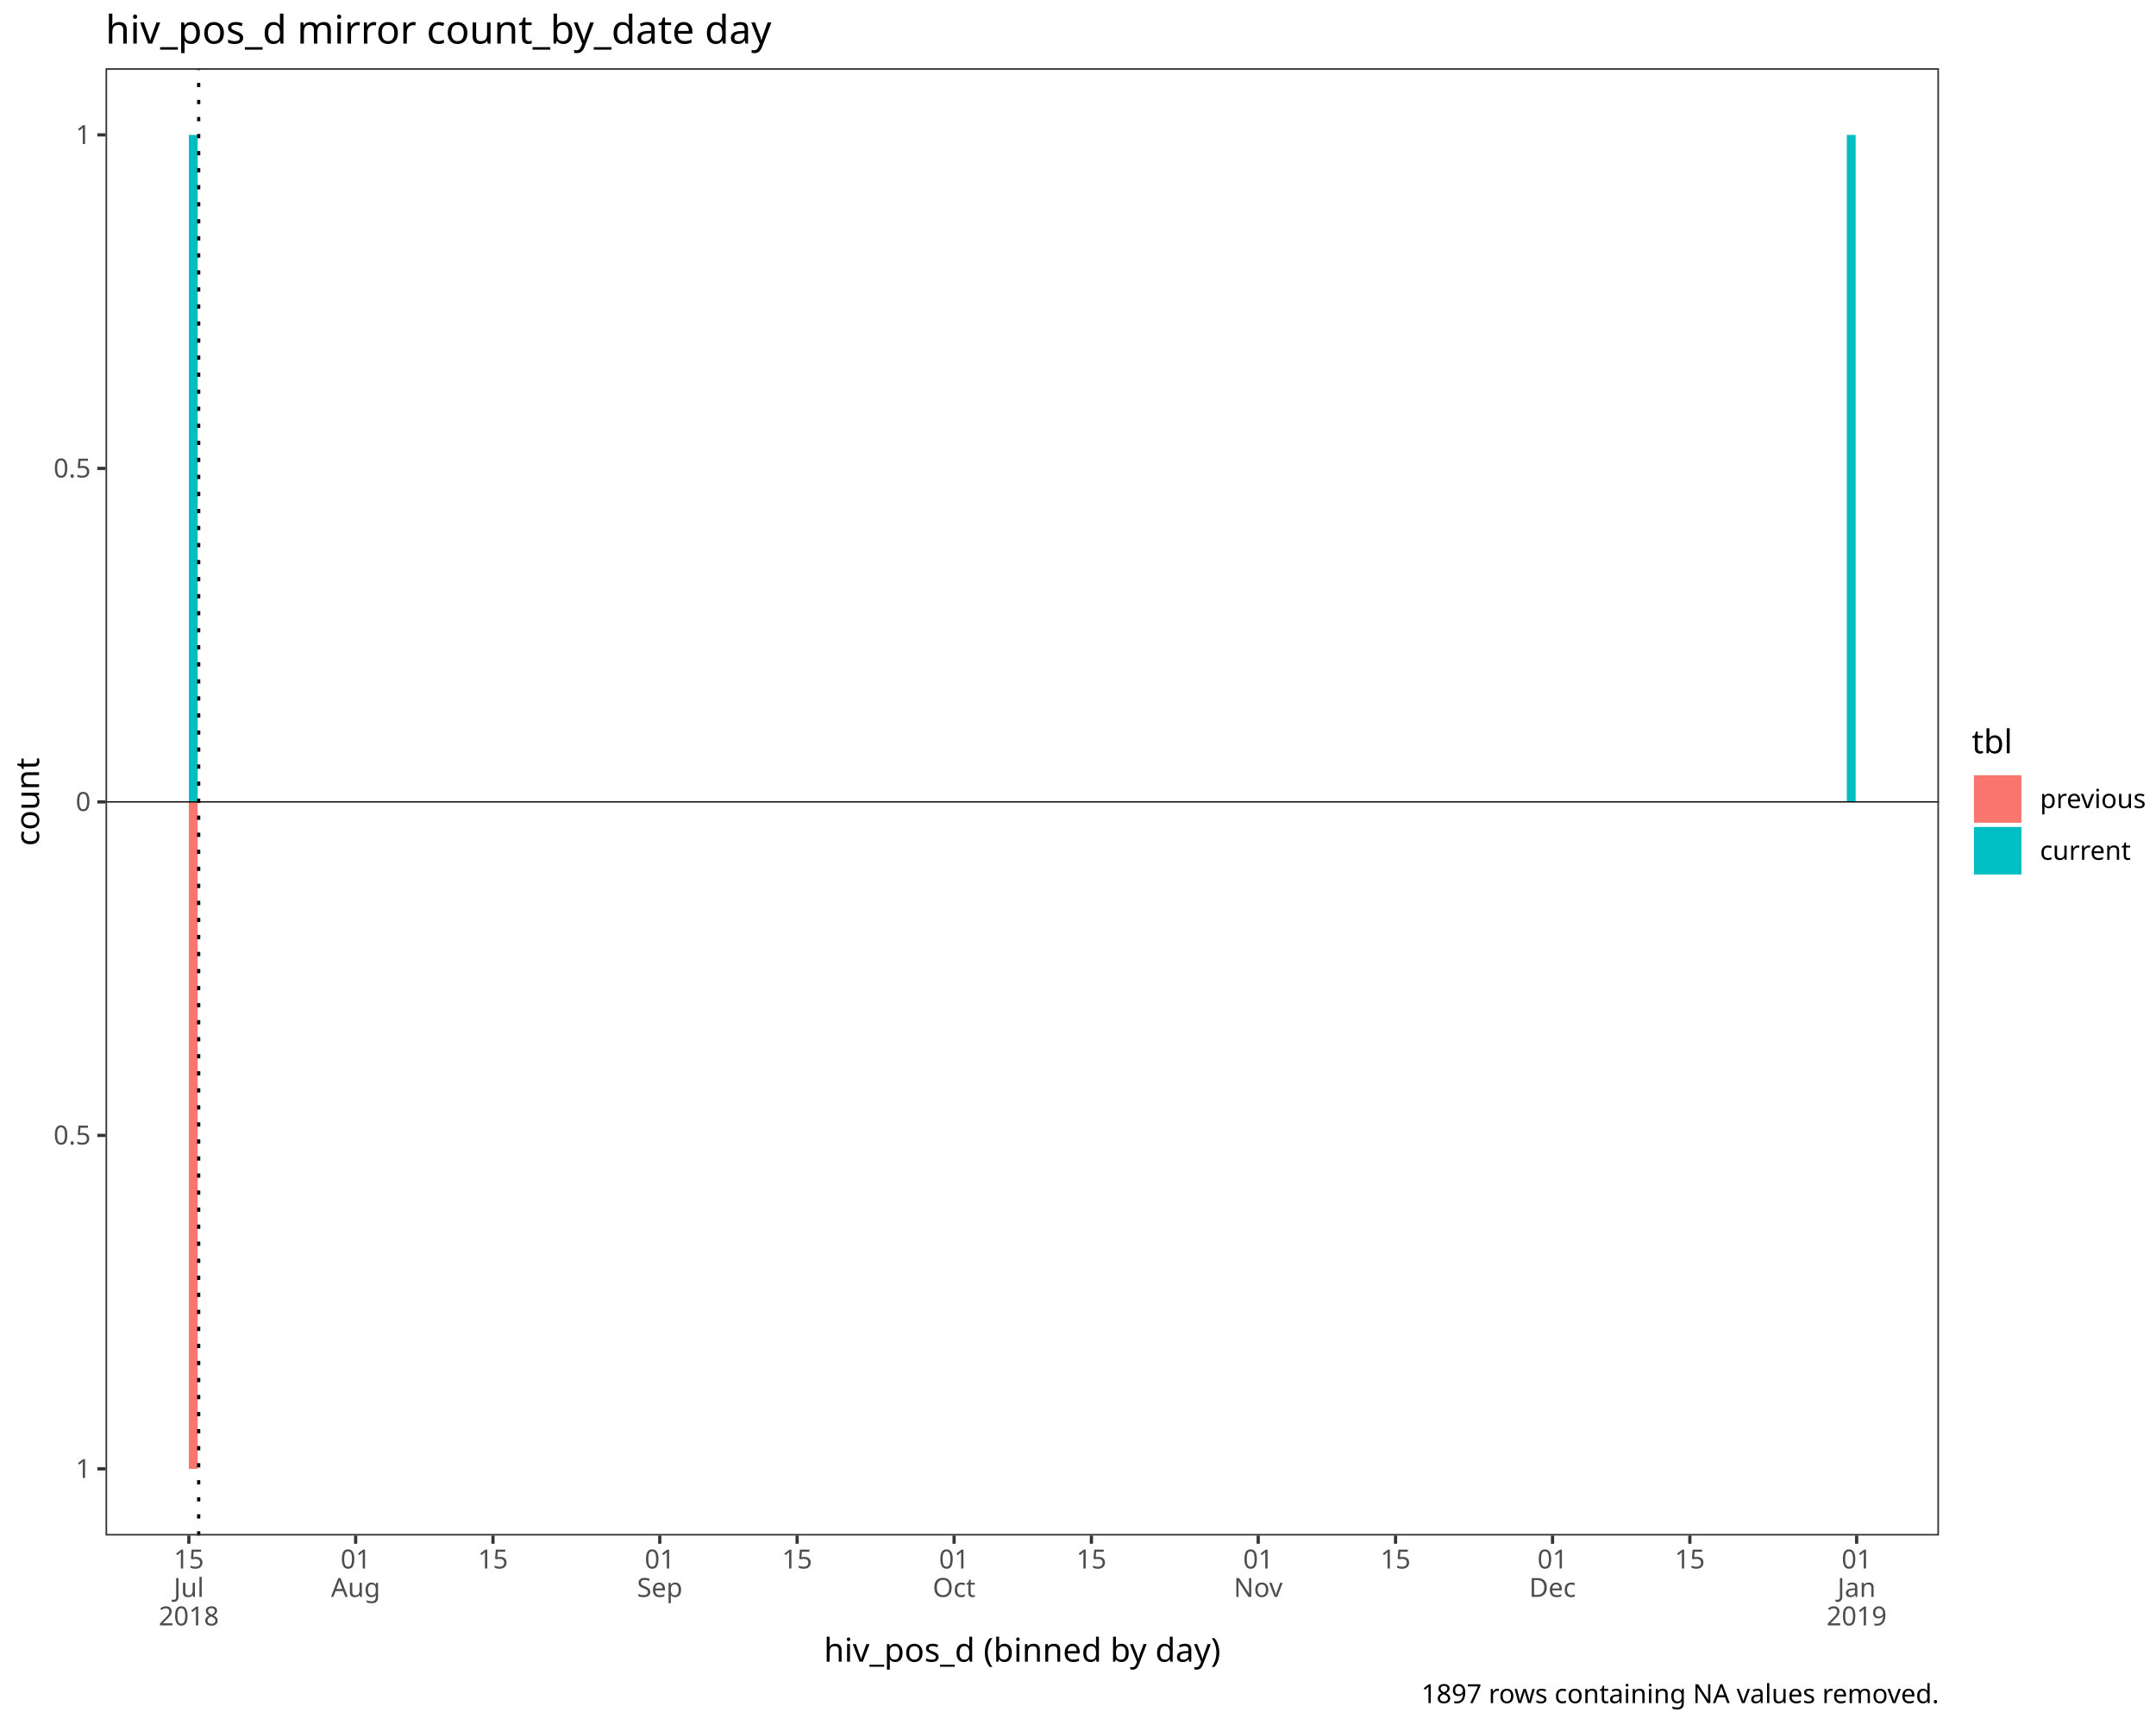
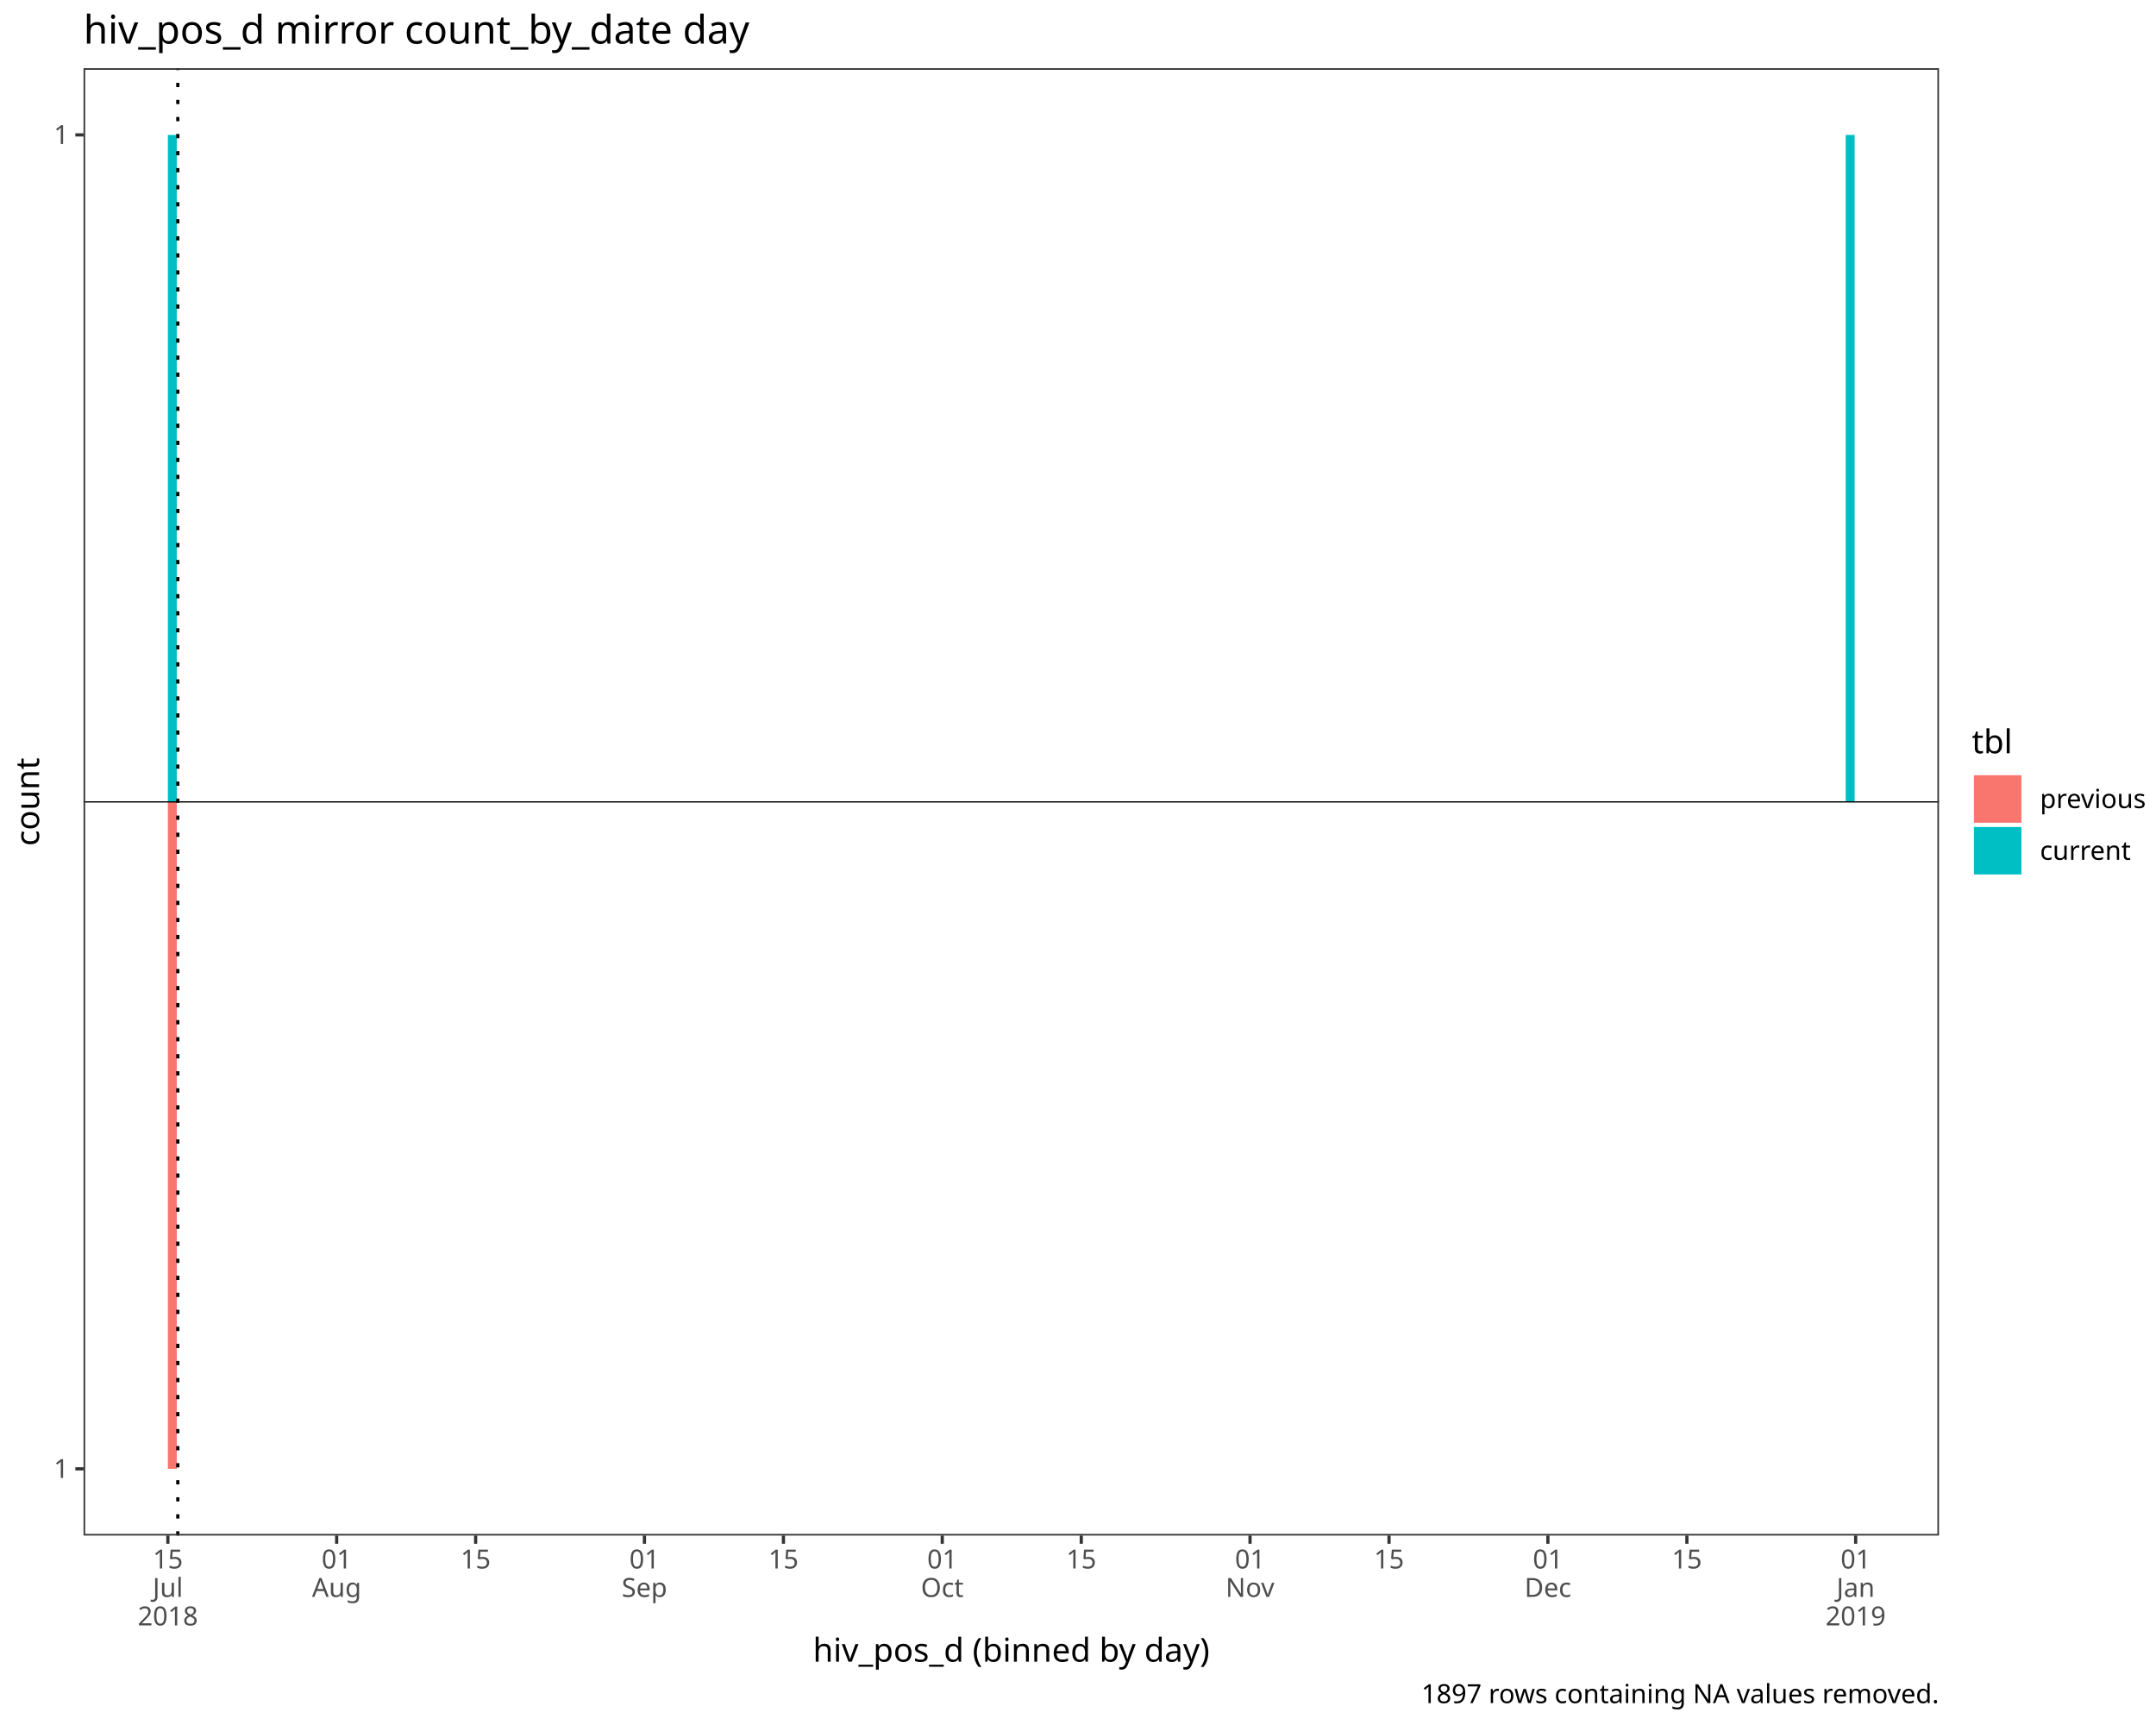
<svg xmlns="http://www.w3.org/2000/svg" class="svglite" data-engine-version="2.0" width="720.00pt" height="576.00pt" viewBox="0 0 720.00 576.00">
  <defs>
    <style type="text/css">
    .svglite line, .svglite polyline, .svglite polygon, .svglite path, .svglite rect, .svglite circle {
      fill: none;
      stroke: #000000;
      stroke-linecap: round;
      stroke-linejoin: round;
      stroke-miterlimit: 10.00;
    }
  </style>
  </defs>
  <rect width="100%" height="100%" style="stroke: none; fill: #FFFFFF;" />
  <defs>
    <clipPath id="cpMC4wMHw3MjAuMDB8MC4wMHw1NzYuMDA=">
      <rect x="0.00" y="0.00" width="720.00" height="576.00" />
    </clipPath>
  </defs>
  <g clip-path="url(#cpMC4wMHw3MjAuMDB8MC4wMHw1NzYuMDA=)">
    <rect x="0.00" y="0.00" width="720.00" height="576.00" style="stroke-width: 1.07; stroke: #FFFFFF; fill: #FFFFFF;" />
  </g>
  <defs>
-     <clipPath id="cpMzUuMjR8NjQ3LjUzfDIyLjc4fDUxMi43NA==">
-       <rect x="35.24" y="22.78" width="612.29" height="489.96" />
+     <clipPath id="cpMjcuOTB8NjQ3LjUzfDIyLjc4fDUxMi43NA==">
+       <rect x="27.90" y="22.78" width="619.63" height="489.96" />
    </clipPath>
  </defs>
-   <g clip-path="url(#cpMzUuMjR8NjQ3LjUzfDIyLjc4fDUxMi43NA==)">
-     <rect x="35.24" y="22.78" width="612.29" height="489.96" style="stroke-width: 1.07; stroke: none; fill: #FFFFFF;" />
-     <rect x="63.07" y="267.76" width="2.95" height="222.71" style="stroke-width: 1.07; stroke: none; stroke-linecap: butt; stroke-linejoin: miter; fill: #F8766D;" />
-     <rect x="63.07" y="45.05" width="2.95" height="222.71" style="stroke-width: 1.07; stroke: none; stroke-linecap: butt; stroke-linejoin: miter; fill: #00BFC4;" />
-     <rect x="616.75" y="45.05" width="2.95" height="222.71" style="stroke-width: 1.07; stroke: none; stroke-linecap: butt; stroke-linejoin: miter; fill: #00BFC4;" />
-     <line x1="35.24" y1="267.76" x2="647.53" y2="267.76" style="stroke-width: 0.43; stroke-linecap: butt;" />
-     <line x1="66.35" y1="512.74" x2="66.35" y2="22.78" style="stroke-width: 1.07; stroke-dasharray: 1.42,4.27; stroke-linecap: butt;" />
-     <rect x="35.24" y="22.78" width="612.29" height="489.96" style="stroke-width: 1.07; stroke: #333333;" />
+   <g clip-path="url(#cpMjcuOTB8NjQ3LjUzfDIyLjc4fDUxMi43NA==)">
+     <rect x="27.90" y="22.78" width="619.63" height="489.96" style="stroke-width: 1.07; stroke: none; fill: #FFFFFF;" />
+     <rect x="56.06" y="267.76" width="2.98" height="222.71" style="stroke-width: 1.07; stroke: none; stroke-linecap: butt; stroke-linejoin: miter; fill: #F8766D;" />
+     <rect x="56.06" y="45.05" width="2.98" height="222.71" style="stroke-width: 1.07; stroke: none; stroke-linecap: butt; stroke-linejoin: miter; fill: #00BFC4;" />
+     <rect x="616.38" y="45.05" width="2.98" height="222.71" style="stroke-width: 1.07; stroke: none; stroke-linecap: butt; stroke-linejoin: miter; fill: #00BFC4;" />
+     <line x1="27.90" y1="267.76" x2="647.53" y2="267.76" style="stroke-width: 0.43; stroke-linecap: butt;" />
+     <line x1="59.38" y1="512.74" x2="59.38" y2="22.78" style="stroke-width: 1.07; stroke-dasharray: 1.42,4.27; stroke-linecap: butt;" />
+     <rect x="27.90" y="22.78" width="619.63" height="489.96" style="stroke-width: 1.07; stroke: #333333;" />
  </g>
  <g clip-path="url(#cpMC4wMHw3MjAuMDB8MC4wMHw1NzYuMDA=)">
-     <text x="30.31" y="493.50" text-anchor="end" style="font-size: 8.80px; fill: #4D4D4D; font-family: sans;" textLength="4.89px" lengthAdjust="spacingAndGlyphs">1</text>
-     <text x="30.31" y="382.15" text-anchor="end" style="font-size: 8.80px; fill: #4D4D4D; font-family: sans;" textLength="12.23px" lengthAdjust="spacingAndGlyphs">0.5</text>
-     <text x="30.31" y="270.79" text-anchor="end" style="font-size: 8.80px; fill: #4D4D4D; font-family: sans;" textLength="4.89px" lengthAdjust="spacingAndGlyphs">0</text>
-     <text x="30.31" y="159.44" text-anchor="end" style="font-size: 8.80px; fill: #4D4D4D; font-family: sans;" textLength="12.23px" lengthAdjust="spacingAndGlyphs">0.5</text>
-     <text x="30.31" y="48.08" text-anchor="end" style="font-size: 8.80px; fill: #4D4D4D; font-family: sans;" textLength="4.89px" lengthAdjust="spacingAndGlyphs">1</text>
-     <polyline points="32.50,490.47 35.24,490.47 " style="stroke-width: 1.07; stroke: #333333; stroke-linecap: butt;" />
-     <polyline points="32.50,379.12 35.24,379.12 " style="stroke-width: 1.07; stroke: #333333; stroke-linecap: butt;" />
-     <polyline points="32.50,267.76 35.24,267.76 " style="stroke-width: 1.07; stroke: #333333; stroke-linecap: butt;" />
-     <polyline points="32.50,156.41 35.24,156.41 " style="stroke-width: 1.07; stroke: #333333; stroke-linecap: butt;" />
-     <polyline points="32.50,45.05 35.24,45.05 " style="stroke-width: 1.07; stroke: #333333; stroke-linecap: butt;" />
-     <polyline points="63.07,515.48 63.07,512.74 " style="stroke-width: 1.07; stroke: #333333; stroke-linecap: butt;" />
-     <polyline points="118.77,515.48 118.77,512.74 " style="stroke-width: 1.07; stroke: #333333; stroke-linecap: butt;" />
-     <polyline points="164.63,515.48 164.63,512.74 " style="stroke-width: 1.07; stroke: #333333; stroke-linecap: butt;" />
-     <polyline points="220.33,515.48 220.33,512.74 " style="stroke-width: 1.07; stroke: #333333; stroke-linecap: butt;" />
-     <polyline points="266.20,515.48 266.20,512.74 " style="stroke-width: 1.07; stroke: #333333; stroke-linecap: butt;" />
-     <polyline points="318.62,515.48 318.62,512.74 " style="stroke-width: 1.07; stroke: #333333; stroke-linecap: butt;" />
-     <polyline points="364.48,515.48 364.48,512.74 " style="stroke-width: 1.07; stroke: #333333; stroke-linecap: butt;" />
-     <polyline points="420.18,515.48 420.18,512.74 " style="stroke-width: 1.07; stroke: #333333; stroke-linecap: butt;" />
-     <polyline points="466.05,515.48 466.05,512.74 " style="stroke-width: 1.07; stroke: #333333; stroke-linecap: butt;" />
-     <polyline points="518.47,515.48 518.47,512.74 " style="stroke-width: 1.07; stroke: #333333; stroke-linecap: butt;" />
-     <polyline points="564.33,515.48 564.33,512.74 " style="stroke-width: 1.07; stroke: #333333; stroke-linecap: butt;" />
-     <polyline points="620.03,515.48 620.03,512.74 " style="stroke-width: 1.07; stroke: #333333; stroke-linecap: butt;" />
-     <text x="63.07" y="523.73" text-anchor="middle" style="font-size: 8.80px; fill: #4D4D4D; font-family: sans;" textLength="9.79px" lengthAdjust="spacingAndGlyphs">15</text>
-     <text x="63.07" y="533.23" text-anchor="middle" style="font-size: 8.80px; fill: #4D4D4D; font-family: sans;" textLength="11.25px" lengthAdjust="spacingAndGlyphs">Jul</text>
-     <text x="63.07" y="542.74" text-anchor="middle" style="font-size: 8.80px; fill: #4D4D4D; font-family: sans;" textLength="19.58px" lengthAdjust="spacingAndGlyphs">2018</text>
-     <text x="118.77" y="523.73" text-anchor="middle" style="font-size: 8.80px; fill: #4D4D4D; font-family: sans;" textLength="9.79px" lengthAdjust="spacingAndGlyphs">01</text>
-     <text x="118.77" y="533.23" text-anchor="middle" style="font-size: 8.80px; fill: #4D4D4D; font-family: sans;" textLength="15.66px" lengthAdjust="spacingAndGlyphs">Aug</text>
-     <text x="164.63" y="523.73" text-anchor="middle" style="font-size: 8.80px; fill: #4D4D4D; font-family: sans;" textLength="9.79px" lengthAdjust="spacingAndGlyphs">15</text>
-     <text x="220.33" y="523.73" text-anchor="middle" style="font-size: 8.80px; fill: #4D4D4D; font-family: sans;" textLength="9.79px" lengthAdjust="spacingAndGlyphs">01</text>
-     <text x="220.33" y="533.23" text-anchor="middle" style="font-size: 8.80px; fill: #4D4D4D; font-family: sans;" textLength="15.66px" lengthAdjust="spacingAndGlyphs">Sep</text>
-     <text x="266.20" y="523.73" text-anchor="middle" style="font-size: 8.80px; fill: #4D4D4D; font-family: sans;" textLength="9.79px" lengthAdjust="spacingAndGlyphs">15</text>
-     <text x="318.62" y="523.73" text-anchor="middle" style="font-size: 8.80px; fill: #4D4D4D; font-family: sans;" textLength="9.79px" lengthAdjust="spacingAndGlyphs">01</text>
-     <text x="318.62" y="533.23" text-anchor="middle" style="font-size: 8.80px; fill: #4D4D4D; font-family: sans;" textLength="13.70px" lengthAdjust="spacingAndGlyphs">Oct</text>
-     <text x="364.48" y="523.73" text-anchor="middle" style="font-size: 8.80px; fill: #4D4D4D; font-family: sans;" textLength="9.79px" lengthAdjust="spacingAndGlyphs">15</text>
-     <text x="420.18" y="523.73" text-anchor="middle" style="font-size: 8.80px; fill: #4D4D4D; font-family: sans;" textLength="9.79px" lengthAdjust="spacingAndGlyphs">01</text>
-     <text x="420.18" y="533.23" text-anchor="middle" style="font-size: 8.80px; fill: #4D4D4D; font-family: sans;" textLength="15.66px" lengthAdjust="spacingAndGlyphs">Nov</text>
-     <text x="466.05" y="523.73" text-anchor="middle" style="font-size: 8.80px; fill: #4D4D4D; font-family: sans;" textLength="9.79px" lengthAdjust="spacingAndGlyphs">15</text>
-     <text x="518.47" y="523.73" text-anchor="middle" style="font-size: 8.80px; fill: #4D4D4D; font-family: sans;" textLength="9.79px" lengthAdjust="spacingAndGlyphs">01</text>
-     <text x="518.47" y="533.23" text-anchor="middle" style="font-size: 8.80px; fill: #4D4D4D; font-family: sans;" textLength="15.66px" lengthAdjust="spacingAndGlyphs">Dec</text>
-     <text x="564.33" y="523.73" text-anchor="middle" style="font-size: 8.80px; fill: #4D4D4D; font-family: sans;" textLength="9.79px" lengthAdjust="spacingAndGlyphs">15</text>
-     <text x="620.03" y="523.73" text-anchor="middle" style="font-size: 8.80px; fill: #4D4D4D; font-family: sans;" textLength="9.79px" lengthAdjust="spacingAndGlyphs">01</text>
-     <text x="620.03" y="533.23" text-anchor="middle" style="font-size: 8.80px; fill: #4D4D4D; font-family: sans;" textLength="14.19px" lengthAdjust="spacingAndGlyphs">Jan</text>
-     <text x="620.03" y="542.74" text-anchor="middle" style="font-size: 8.80px; fill: #4D4D4D; font-family: sans;" textLength="19.58px" lengthAdjust="spacingAndGlyphs">2019</text>
-     <text x="341.39" y="554.87" text-anchor="middle" style="font-size: 11.00px; font-family: sans;" textLength="129.05px" lengthAdjust="spacingAndGlyphs">hiv_pos_d (binned by day)</text>
+     <text x="22.97" y="493.50" text-anchor="end" style="font-size: 8.80px; fill: #4D4D4D; font-family: sans;" textLength="4.89px" lengthAdjust="spacingAndGlyphs">1</text>
+     <text x="22.97" y="48.08" text-anchor="end" style="font-size: 8.80px; fill: #4D4D4D; font-family: sans;" textLength="4.89px" lengthAdjust="spacingAndGlyphs">1</text>
+     <polyline points="25.16,490.47 27.90,490.47 " style="stroke-width: 1.07; stroke: #333333; stroke-linecap: butt;" />
+     <polyline points="25.16,45.05 27.90,45.05 " style="stroke-width: 1.07; stroke: #333333; stroke-linecap: butt;" />
+     <polyline points="56.06,515.48 56.06,512.74 " style="stroke-width: 1.07; stroke: #333333; stroke-linecap: butt;" />
+     <polyline points="112.43,515.48 112.43,512.74 " style="stroke-width: 1.07; stroke: #333333; stroke-linecap: butt;" />
+     <polyline points="158.84,515.48 158.84,512.74 " style="stroke-width: 1.07; stroke: #333333; stroke-linecap: butt;" />
+     <polyline points="215.21,515.48 215.21,512.74 " style="stroke-width: 1.07; stroke: #333333; stroke-linecap: butt;" />
+     <polyline points="261.63,515.48 261.63,512.74 " style="stroke-width: 1.07; stroke: #333333; stroke-linecap: butt;" />
+     <polyline points="314.67,515.48 314.67,512.74 " style="stroke-width: 1.07; stroke: #333333; stroke-linecap: butt;" />
+     <polyline points="361.09,515.48 361.09,512.74 " style="stroke-width: 1.07; stroke: #333333; stroke-linecap: butt;" />
+     <polyline points="417.45,515.48 417.45,512.74 " style="stroke-width: 1.07; stroke: #333333; stroke-linecap: butt;" />
+     <polyline points="463.87,515.48 463.87,512.74 " style="stroke-width: 1.07; stroke: #333333; stroke-linecap: butt;" />
+     <polyline points="516.92,515.48 516.92,512.74 " style="stroke-width: 1.07; stroke: #333333; stroke-linecap: butt;" />
+     <polyline points="563.34,515.48 563.34,512.74 " style="stroke-width: 1.07; stroke: #333333; stroke-linecap: butt;" />
+     <polyline points="619.70,515.48 619.70,512.74 " style="stroke-width: 1.07; stroke: #333333; stroke-linecap: butt;" />
+     <text x="56.06" y="523.73" text-anchor="middle" style="font-size: 8.80px; fill: #4D4D4D; font-family: sans;" textLength="9.79px" lengthAdjust="spacingAndGlyphs">15</text>
+     <text x="56.06" y="533.23" text-anchor="middle" style="font-size: 8.80px; fill: #4D4D4D; font-family: sans;" textLength="11.25px" lengthAdjust="spacingAndGlyphs">Jul</text>
+     <text x="56.06" y="542.74" text-anchor="middle" style="font-size: 8.80px; fill: #4D4D4D; font-family: sans;" textLength="19.58px" lengthAdjust="spacingAndGlyphs">2018</text>
+     <text x="112.43" y="523.73" text-anchor="middle" style="font-size: 8.80px; fill: #4D4D4D; font-family: sans;" textLength="9.79px" lengthAdjust="spacingAndGlyphs">01</text>
+     <text x="112.43" y="533.23" text-anchor="middle" style="font-size: 8.80px; fill: #4D4D4D; font-family: sans;" textLength="15.66px" lengthAdjust="spacingAndGlyphs">Aug</text>
+     <text x="158.84" y="523.73" text-anchor="middle" style="font-size: 8.80px; fill: #4D4D4D; font-family: sans;" textLength="9.79px" lengthAdjust="spacingAndGlyphs">15</text>
+     <text x="215.21" y="523.73" text-anchor="middle" style="font-size: 8.80px; fill: #4D4D4D; font-family: sans;" textLength="9.79px" lengthAdjust="spacingAndGlyphs">01</text>
+     <text x="215.21" y="533.23" text-anchor="middle" style="font-size: 8.80px; fill: #4D4D4D; font-family: sans;" textLength="15.66px" lengthAdjust="spacingAndGlyphs">Sep</text>
+     <text x="261.63" y="523.73" text-anchor="middle" style="font-size: 8.80px; fill: #4D4D4D; font-family: sans;" textLength="9.79px" lengthAdjust="spacingAndGlyphs">15</text>
+     <text x="314.67" y="523.73" text-anchor="middle" style="font-size: 8.80px; fill: #4D4D4D; font-family: sans;" textLength="9.79px" lengthAdjust="spacingAndGlyphs">01</text>
+     <text x="314.67" y="533.23" text-anchor="middle" style="font-size: 8.80px; fill: #4D4D4D; font-family: sans;" textLength="13.70px" lengthAdjust="spacingAndGlyphs">Oct</text>
+     <text x="361.09" y="523.73" text-anchor="middle" style="font-size: 8.80px; fill: #4D4D4D; font-family: sans;" textLength="9.79px" lengthAdjust="spacingAndGlyphs">15</text>
+     <text x="417.45" y="523.73" text-anchor="middle" style="font-size: 8.80px; fill: #4D4D4D; font-family: sans;" textLength="9.79px" lengthAdjust="spacingAndGlyphs">01</text>
+     <text x="417.45" y="533.23" text-anchor="middle" style="font-size: 8.80px; fill: #4D4D4D; font-family: sans;" textLength="15.66px" lengthAdjust="spacingAndGlyphs">Nov</text>
+     <text x="463.87" y="523.73" text-anchor="middle" style="font-size: 8.80px; fill: #4D4D4D; font-family: sans;" textLength="9.79px" lengthAdjust="spacingAndGlyphs">15</text>
+     <text x="516.92" y="523.73" text-anchor="middle" style="font-size: 8.80px; fill: #4D4D4D; font-family: sans;" textLength="9.79px" lengthAdjust="spacingAndGlyphs">01</text>
+     <text x="516.92" y="533.23" text-anchor="middle" style="font-size: 8.80px; fill: #4D4D4D; font-family: sans;" textLength="15.66px" lengthAdjust="spacingAndGlyphs">Dec</text>
+     <text x="563.34" y="523.73" text-anchor="middle" style="font-size: 8.80px; fill: #4D4D4D; font-family: sans;" textLength="9.79px" lengthAdjust="spacingAndGlyphs">15</text>
+     <text x="619.70" y="523.73" text-anchor="middle" style="font-size: 8.80px; fill: #4D4D4D; font-family: sans;" textLength="9.79px" lengthAdjust="spacingAndGlyphs">01</text>
+     <text x="619.70" y="533.23" text-anchor="middle" style="font-size: 8.80px; fill: #4D4D4D; font-family: sans;" textLength="14.19px" lengthAdjust="spacingAndGlyphs">Jan</text>
+     <text x="619.70" y="542.74" text-anchor="middle" style="font-size: 8.80px; fill: #4D4D4D; font-family: sans;" textLength="19.58px" lengthAdjust="spacingAndGlyphs">2019</text>
+     <text x="337.72" y="554.87" text-anchor="middle" style="font-size: 11.00px; font-family: sans;" textLength="129.05px" lengthAdjust="spacingAndGlyphs">hiv_pos_d (binned by day)</text>
    <text transform="translate(13.05,267.76) rotate(-90)" text-anchor="middle" style="font-size: 11.00px; font-family: sans;" textLength="26.91px" lengthAdjust="spacingAndGlyphs">count</text>
    <rect x="658.49" y="242.82" width="56.03" height="49.89" style="stroke-width: 1.07; stroke: none; fill: #FFFFFF;" />
    <text x="658.49" y="251.53" style="font-size: 11.00px; font-family: sans;" textLength="11.62px" lengthAdjust="spacingAndGlyphs">tbl</text>
    <rect x="658.49" y="258.15" width="17.28" height="17.28" style="stroke-width: 1.07; stroke: none; fill: #FFFFFF;" />
    <rect x="659.20" y="258.86" width="15.86" height="15.86" style="stroke-width: 1.07; stroke: none; stroke-linecap: butt; stroke-linejoin: miter; fill: #F8766D;" />
    <rect x="658.49" y="275.43" width="17.28" height="17.28" style="stroke-width: 1.07; stroke: none; fill: #FFFFFF;" />
    <rect x="659.20" y="276.14" width="15.86" height="15.86" style="stroke-width: 1.07; stroke: none; stroke-linecap: butt; stroke-linejoin: miter; fill: #00BFC4;" />
    <text x="681.25" y="269.82" style="font-size: 8.80px; font-family: sans;" textLength="33.27px" lengthAdjust="spacingAndGlyphs">previous</text>
    <text x="681.25" y="287.10" style="font-size: 8.80px; font-family: sans;" textLength="27.39px" lengthAdjust="spacingAndGlyphs">current</text>
-     <text x="35.24" y="14.56" style="font-size: 13.20px; font-family: sans;" textLength="213.56px" lengthAdjust="spacingAndGlyphs">hiv_pos_d mirror count_by_date day</text>
+     <text x="27.90" y="14.56" style="font-size: 13.20px; font-family: sans;" textLength="213.56px" lengthAdjust="spacingAndGlyphs">hiv_pos_d mirror count_by_date day</text>
    <text x="647.53" y="568.69" text-anchor="end" style="font-size: 8.80px; font-family: sans;" textLength="164.87px" lengthAdjust="spacingAndGlyphs">1897 rows containing NA values removed.</text>
  </g>
</svg>
